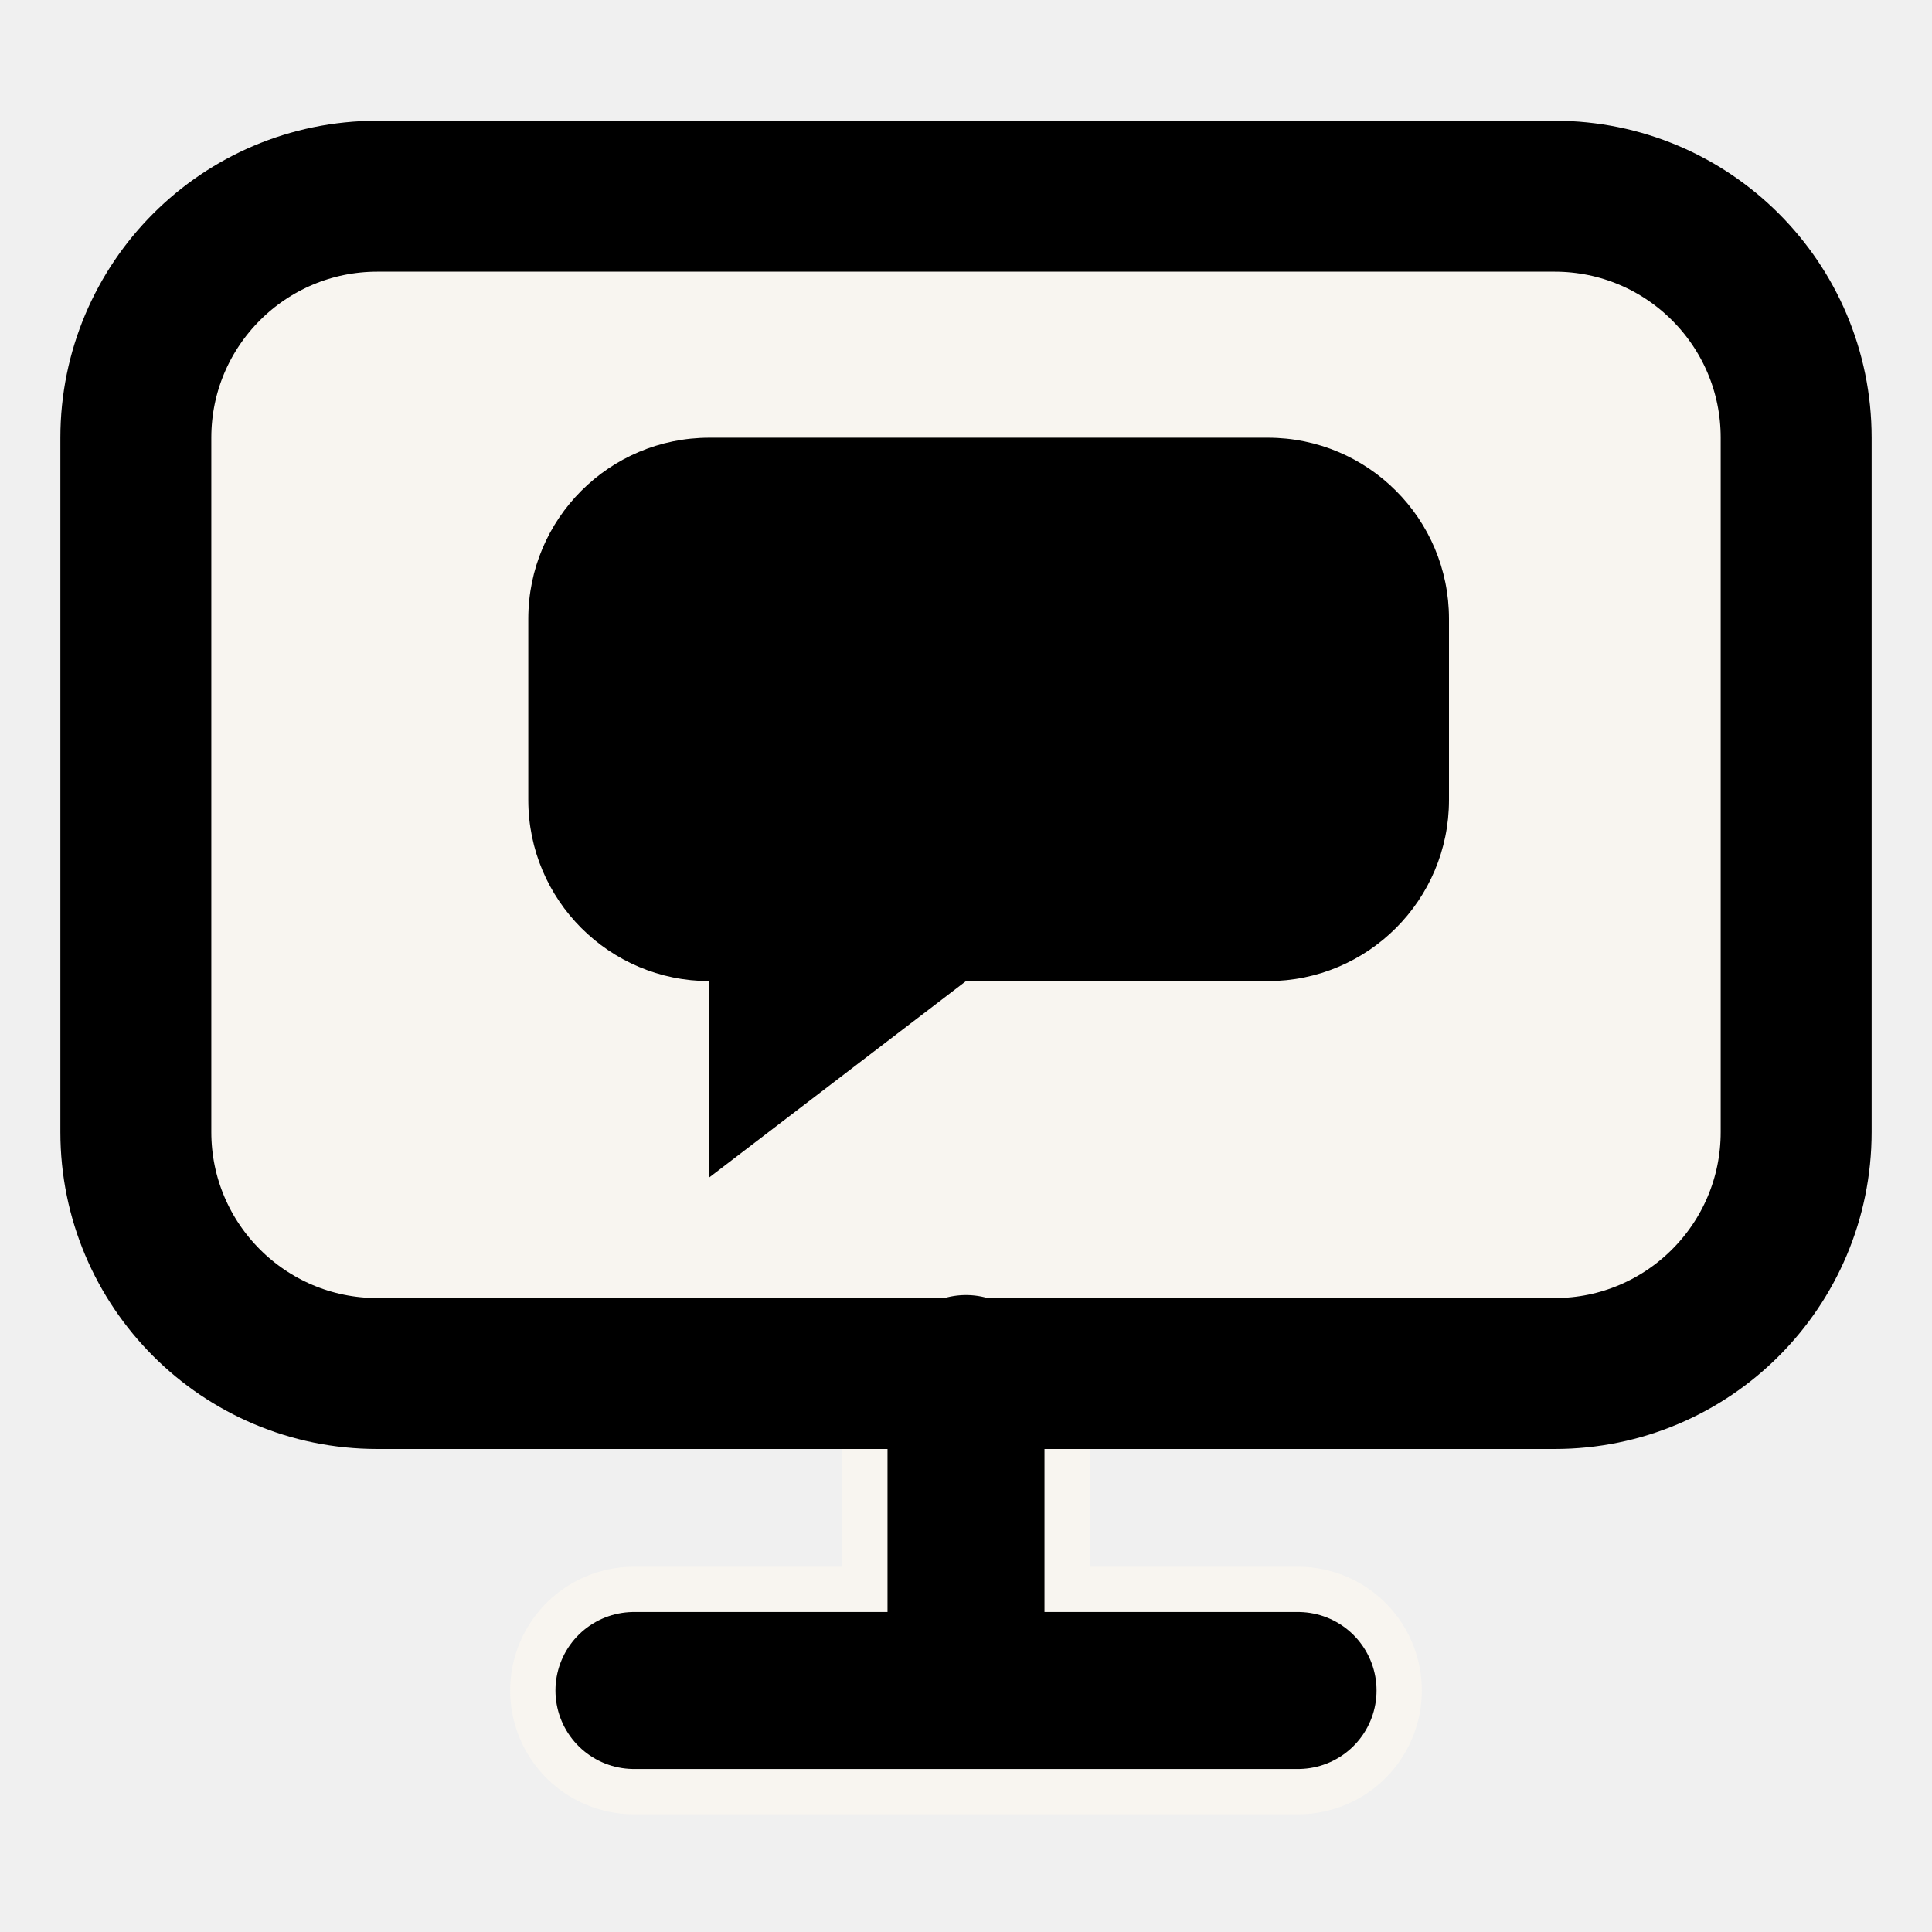
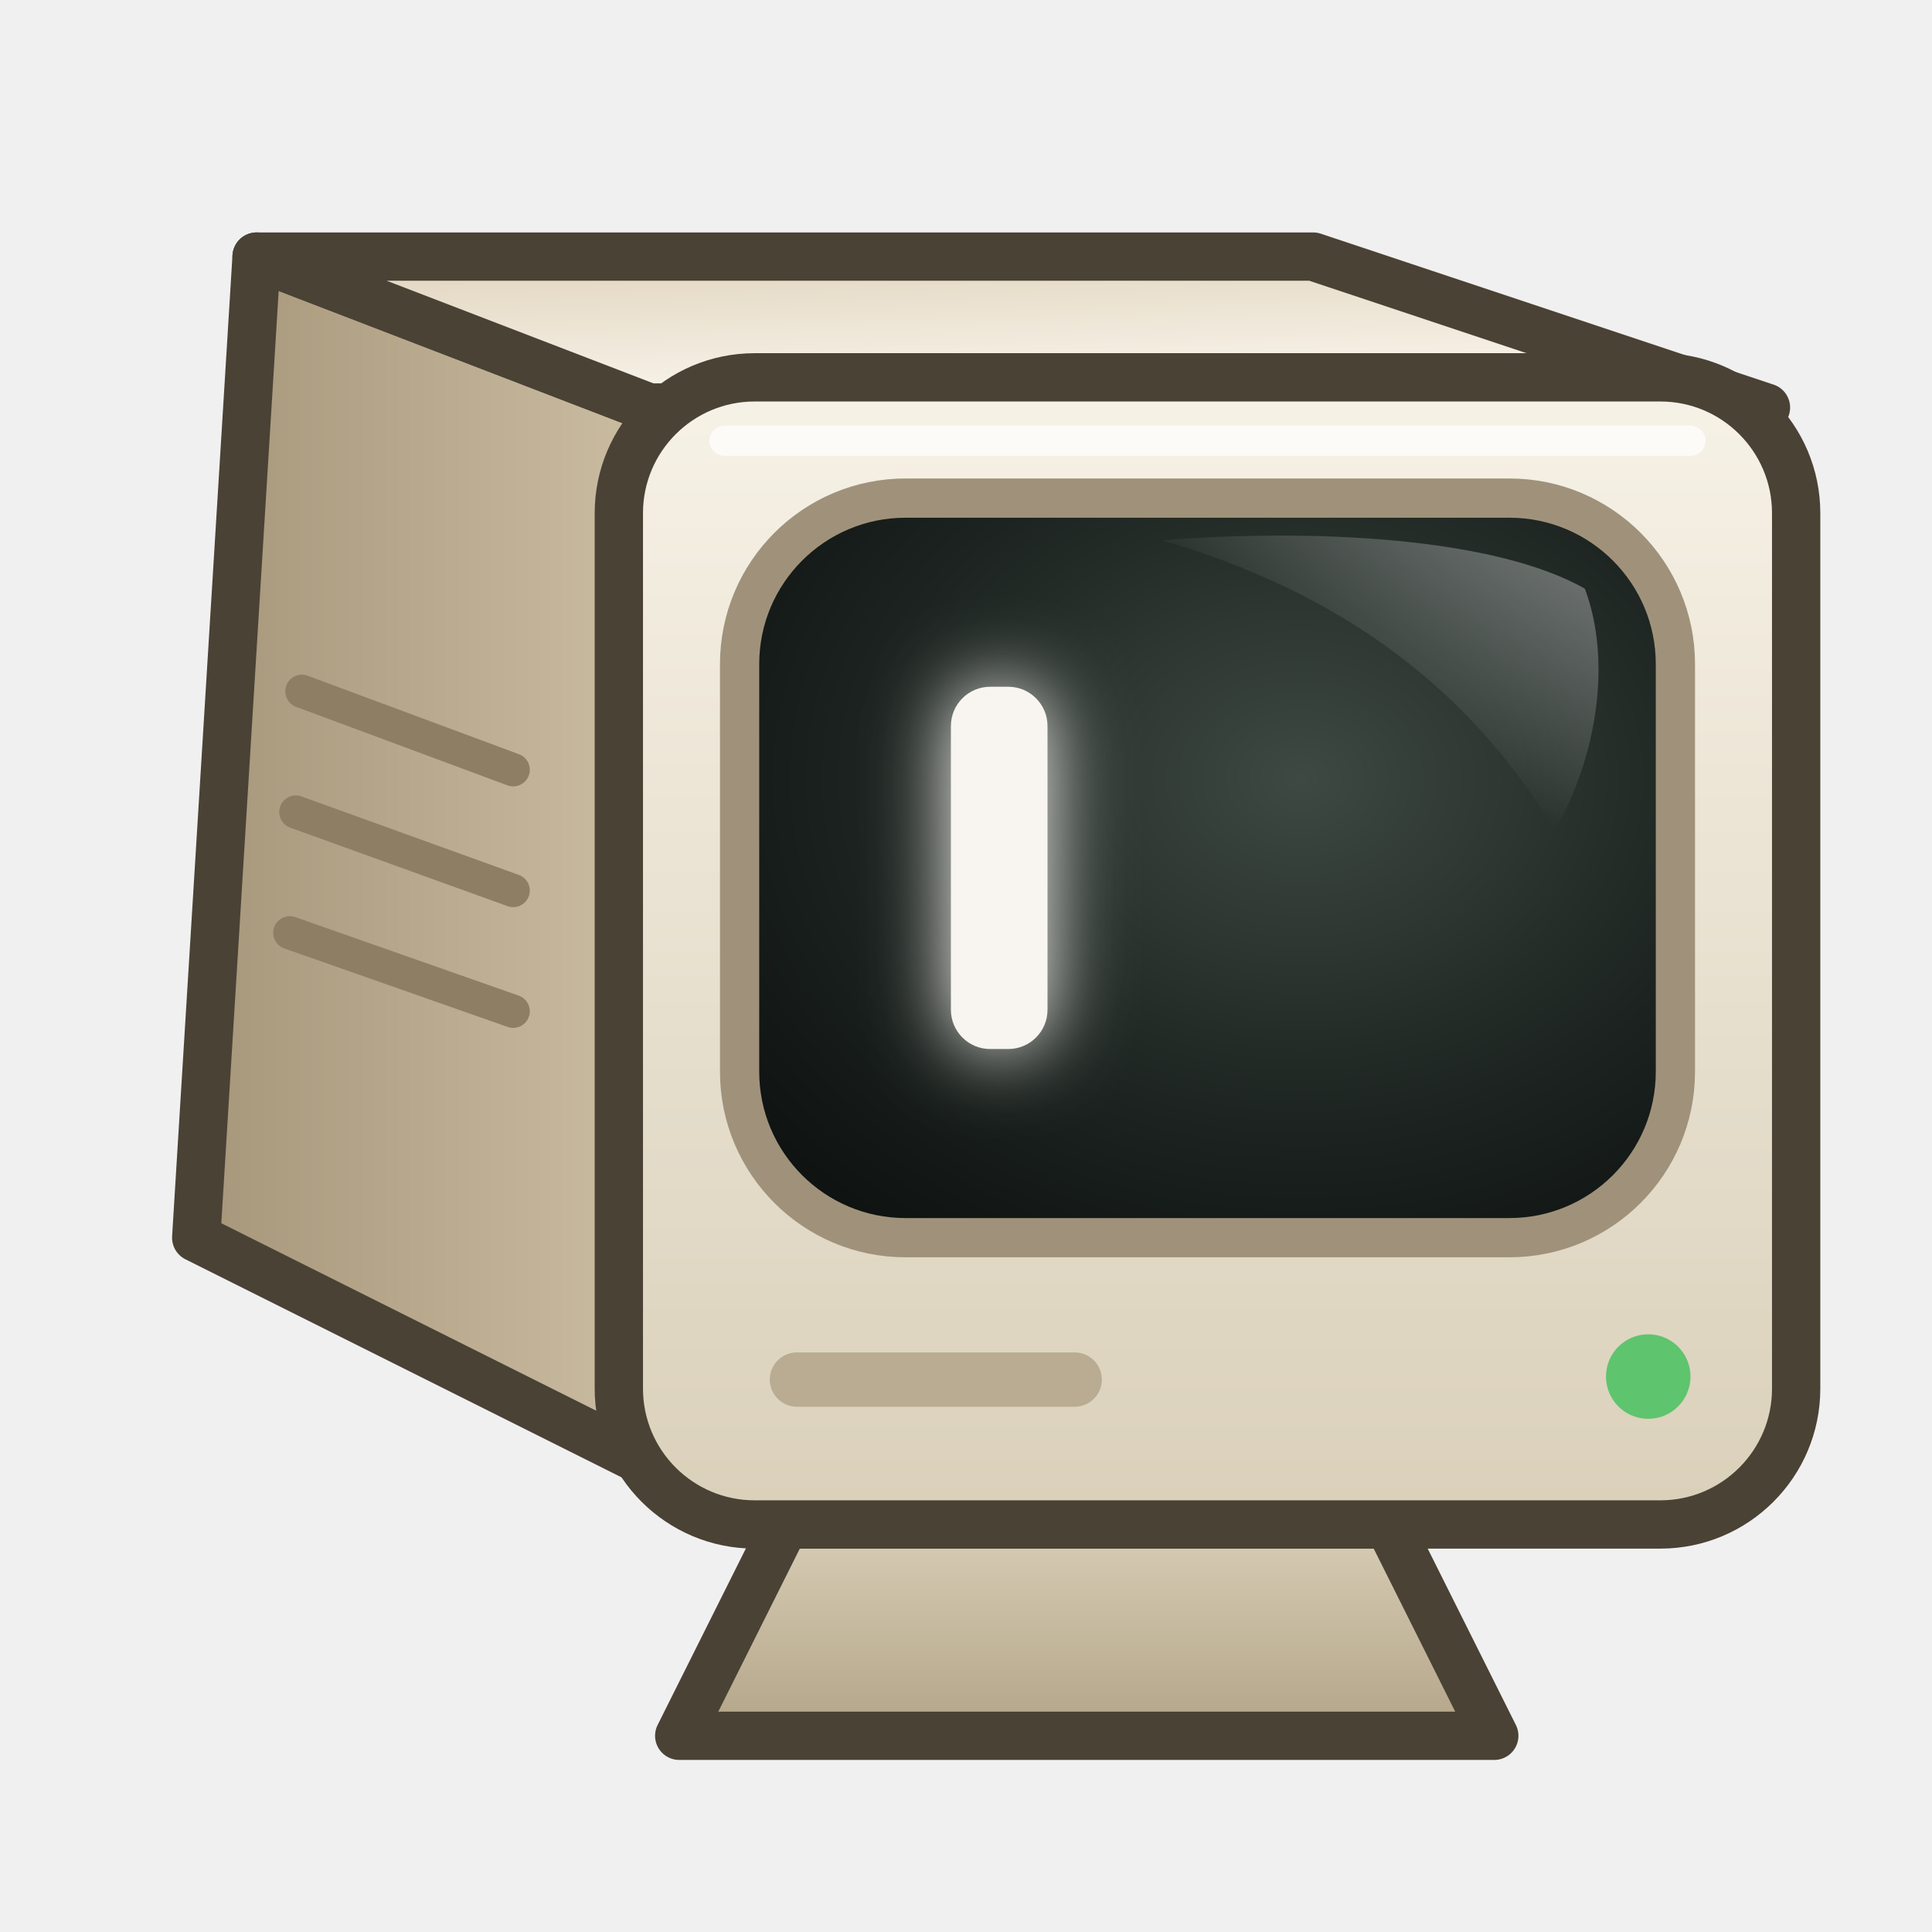
- <svg xmlns="http://www.w3.org/2000/svg" viewBox="0 0 32 32" width="32" height="32">
-   <path d="M16 22.75v4.5M10.5 28h11" fill="none" stroke="#F8F5F0" stroke-width="4.1" stroke-linecap="round" />
-   <rect x="2.25" y="3.25" width="27.5" height="19.5" rx="4" fill="#F8F5F0" stroke="#000" stroke-width="2.5" />
-   <path d="M11 7.25h10a3 3 0 0 1 3 3v3a3 3 0 0 1-3 3h-5l-4.25 3.25v-3.25a3 3 0 0 1-3-3v-3a3 3 0 0 1 3-3z" fill="#000" />
-   <path d="M16 22.75v4.5M10.5 28h11" fill="none" stroke="#000" stroke-width="2.6" stroke-linecap="round" />
+ <svg xmlns="http://www.w3.org/2000/svg" viewBox="0 0 64 64" width="64" height="64">
+   <defs>
+     <linearGradient id="front" x1="0" y1="0" x2="0" y2="1">
+       <stop offset="0" stop-color="#F7F2E7" />
+       <stop offset="1" stop-color="#DAD0BA" />
+     </linearGradient>
+     <linearGradient id="side" x1="1" y1="0" x2="0" y2="0">
+       <stop offset="0" stop-color="#CBBDA2" />
+       <stop offset="1" stop-color="#A6967A" />
+     </linearGradient>
+     <linearGradient id="top" x1="1" y1="1" x2="0.7" y2="0">
+       <stop offset="0" stop-color="#FFFCF6" />
+       <stop offset="1" stop-color="#E5DAC6" />
+     </linearGradient>
+     <linearGradient id="stand" x1="0" y1="0" x2="0" y2="1">
+       <stop offset="0" stop-color="#D8CDB6" />
+       <stop offset="1" stop-color="#B2A487" />
+     </linearGradient>
+     <radialGradient id="glass" cx="0.6" cy="0.38" r="0.85">
+       <stop offset="0" stop-color="#3E4943" />
+       <stop offset="0.55" stop-color="#1C2320" />
+       <stop offset="1" stop-color="#0A0D0C" />
+     </radialGradient>
+     <linearGradient id="shine" x1="1" y1="0" x2="0" y2="1">
+       <stop offset="0" stop-color="#FFFFFF" stop-opacity="0.4" />
+       <stop offset="0.55" stop-color="#FFFFFF" stop-opacity="0" />
+     </linearGradient>
+     <filter id="glow" x="-100%" y="-50%" width="300%" height="200%">
+       <feGaussianBlur stdDeviation="1.3" result="b" />
+       <feMerge>
+         <feMergeNode in="b" />
+         <feMergeNode in="SourceGraphic" />
+       </feMerge>
+     </filter>
+   </defs>
+   <path d="M26 50.5h20l3.5 7h-27z" fill="url(#stand)" stroke="#4A4235" stroke-width="1.6" stroke-linejoin="round" />
+   <path d="M21.5 13.5 8.5 8.5 6.5 41 21.5 48.5z" fill="url(#side)" stroke="#4A4235" stroke-width="1.6" stroke-linejoin="round" />
+   <path d="M17 25.5l-7-2.6M17 29.5l-7.2-2.6M17 33.5l-7.4-2.6" stroke="#8E7F64" stroke-width="1.1" stroke-linecap="round" />
+   <path d="M58.5 13.5h-37l-13-5h35z" fill="url(#top)" stroke="#4A4235" stroke-width="1.6" stroke-linejoin="round" />
+   <rect x="20.5" y="12.5" width="39" height="38" rx="4.5" fill="url(#front)" stroke="#4A4235" stroke-width="1.6" />
+   <path d="M24 14.6h32" stroke="#FFFFFF" stroke-opacity="0.7" stroke-width="1" stroke-linecap="round" />
+   <rect x="24.5" y="16.5" width="31" height="24.5" rx="5.5" fill="url(#glass)" stroke="#A0927A" stroke-width="1.3" />
+   <rect x="31.5" y="22.75" width="3.2" height="12" rx="1.3" fill="#F8F5F0" filter="url(#glow)" />
+   <path d="M52.5 19.5c-3-1.7-9-2-14-1.6 5.5 1.6 10 4.6 13 9.6 1.4-2.4 1.9-5.6 1-8z" fill="url(#shine)" />
+   <rect x="25.5" y="44.8" width="11" height="1.8" rx="0.9" fill="#B9AC92" />
+   <circle cx="54.6" cy="45.6" r="1.4" fill="#5FC46E" />
</svg>
